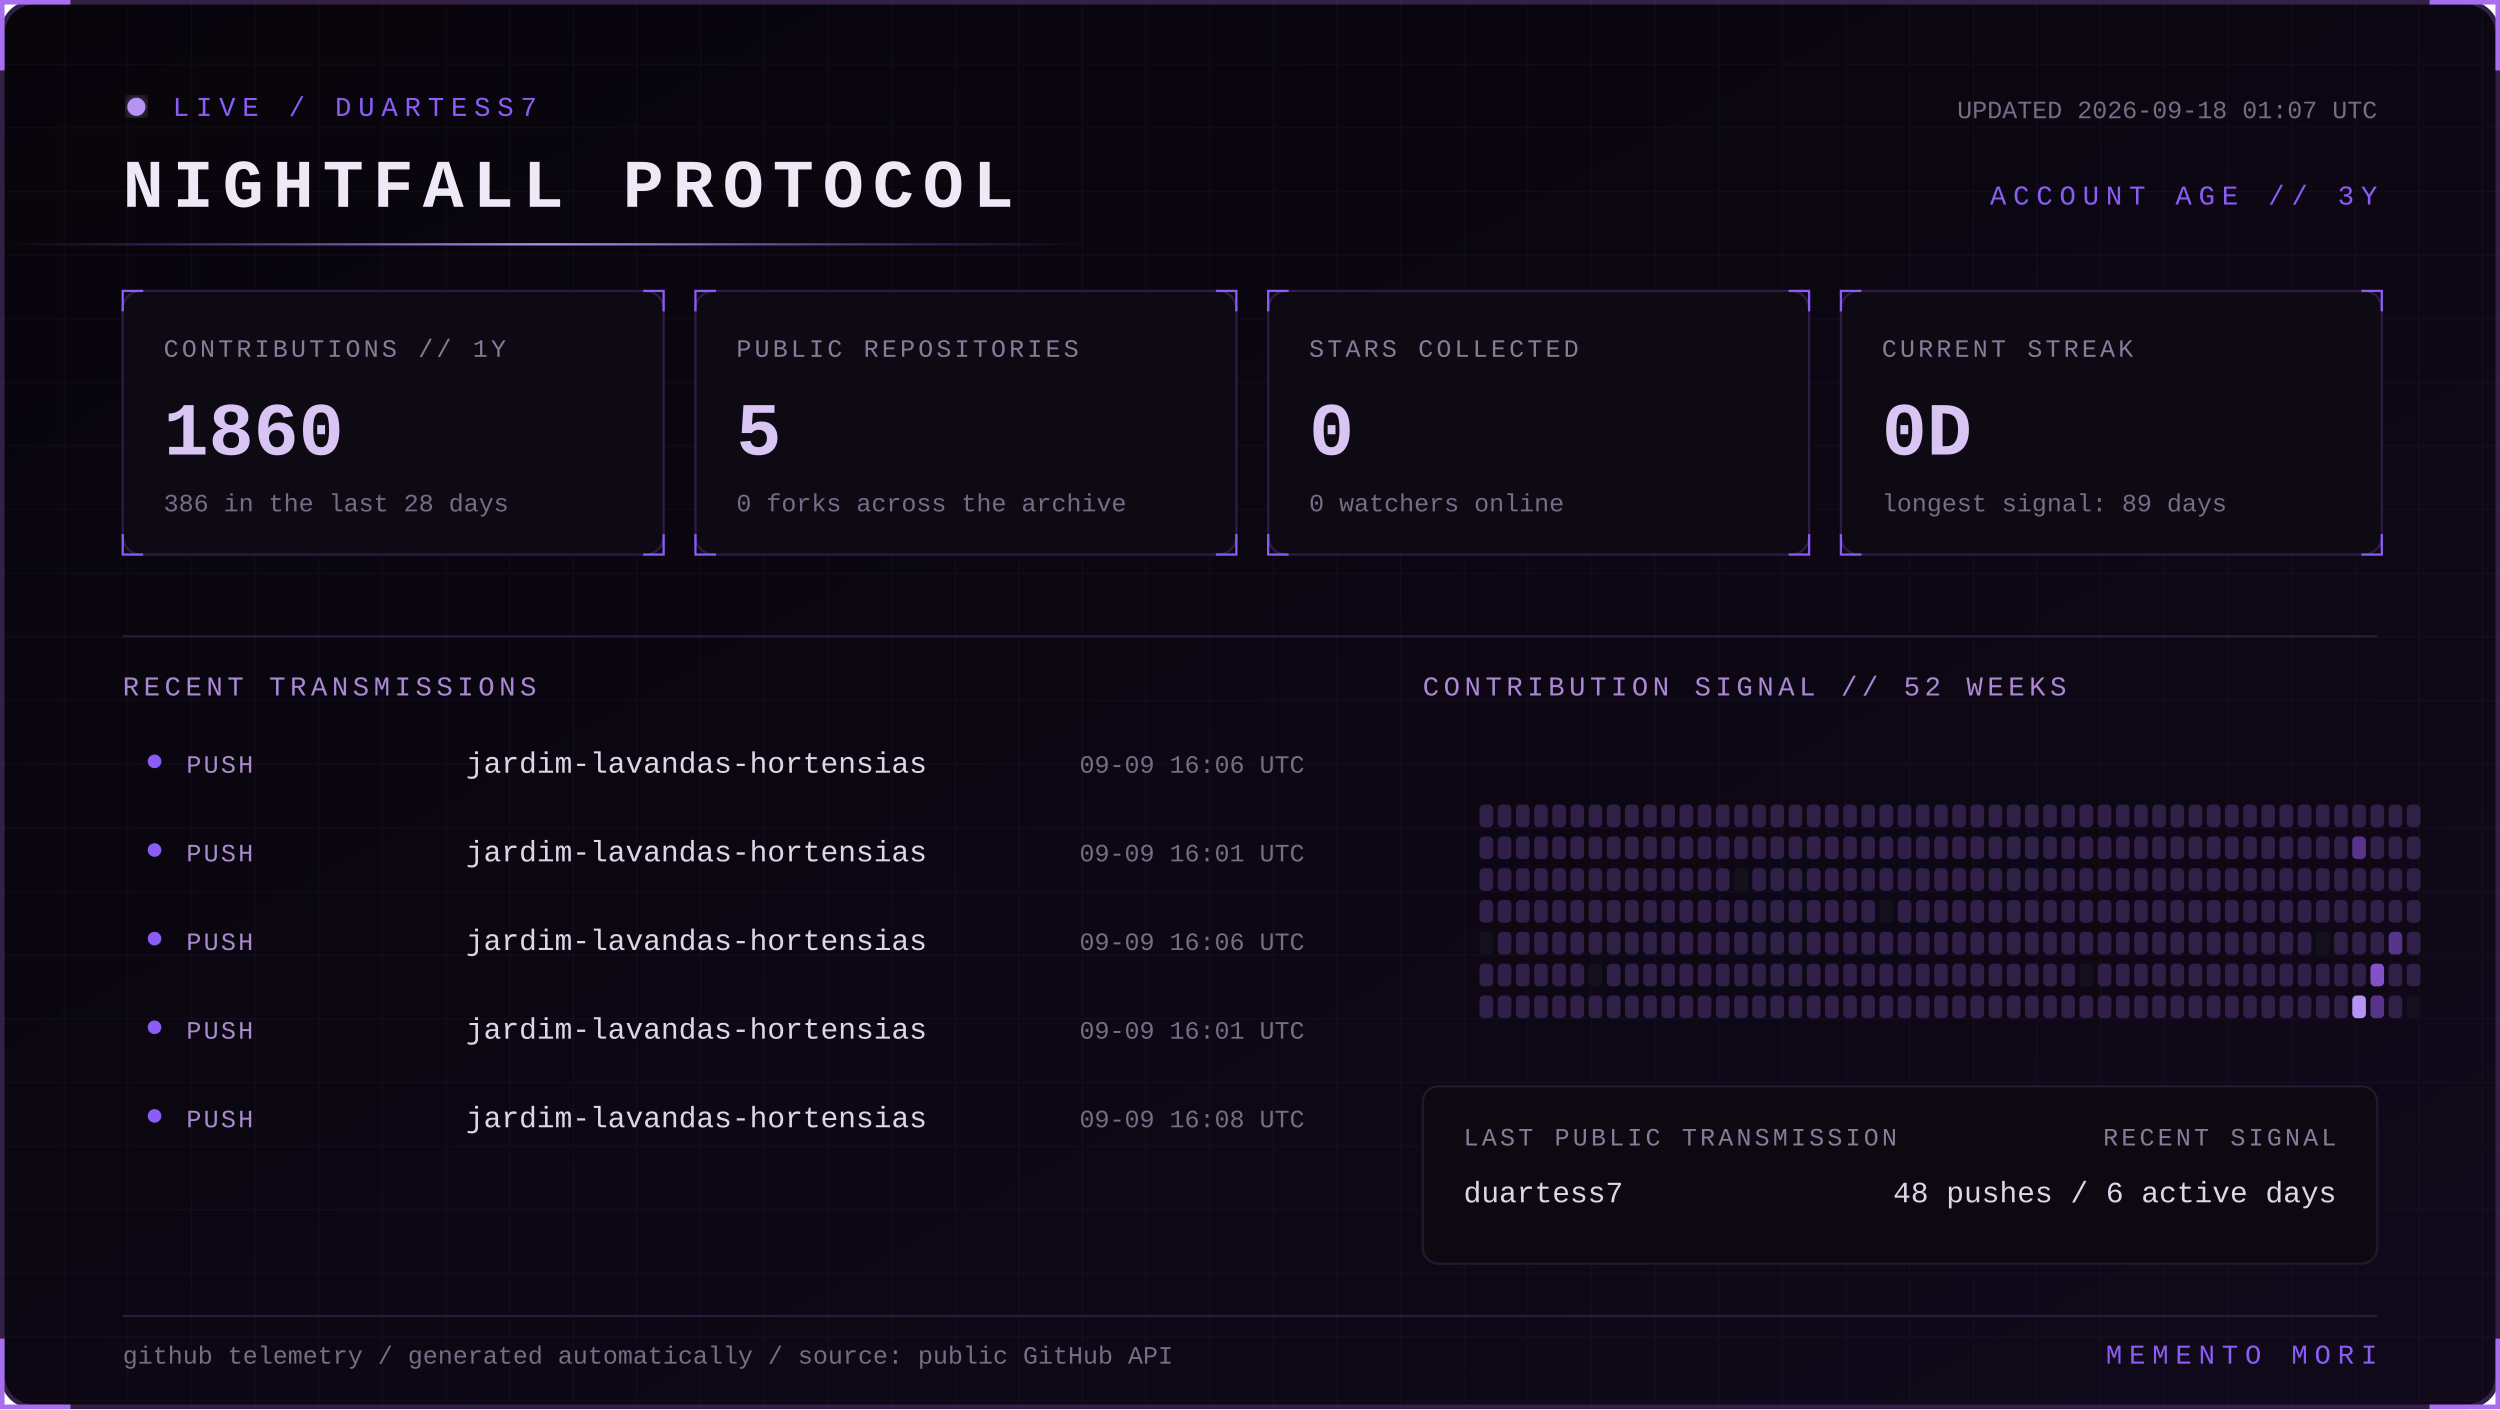
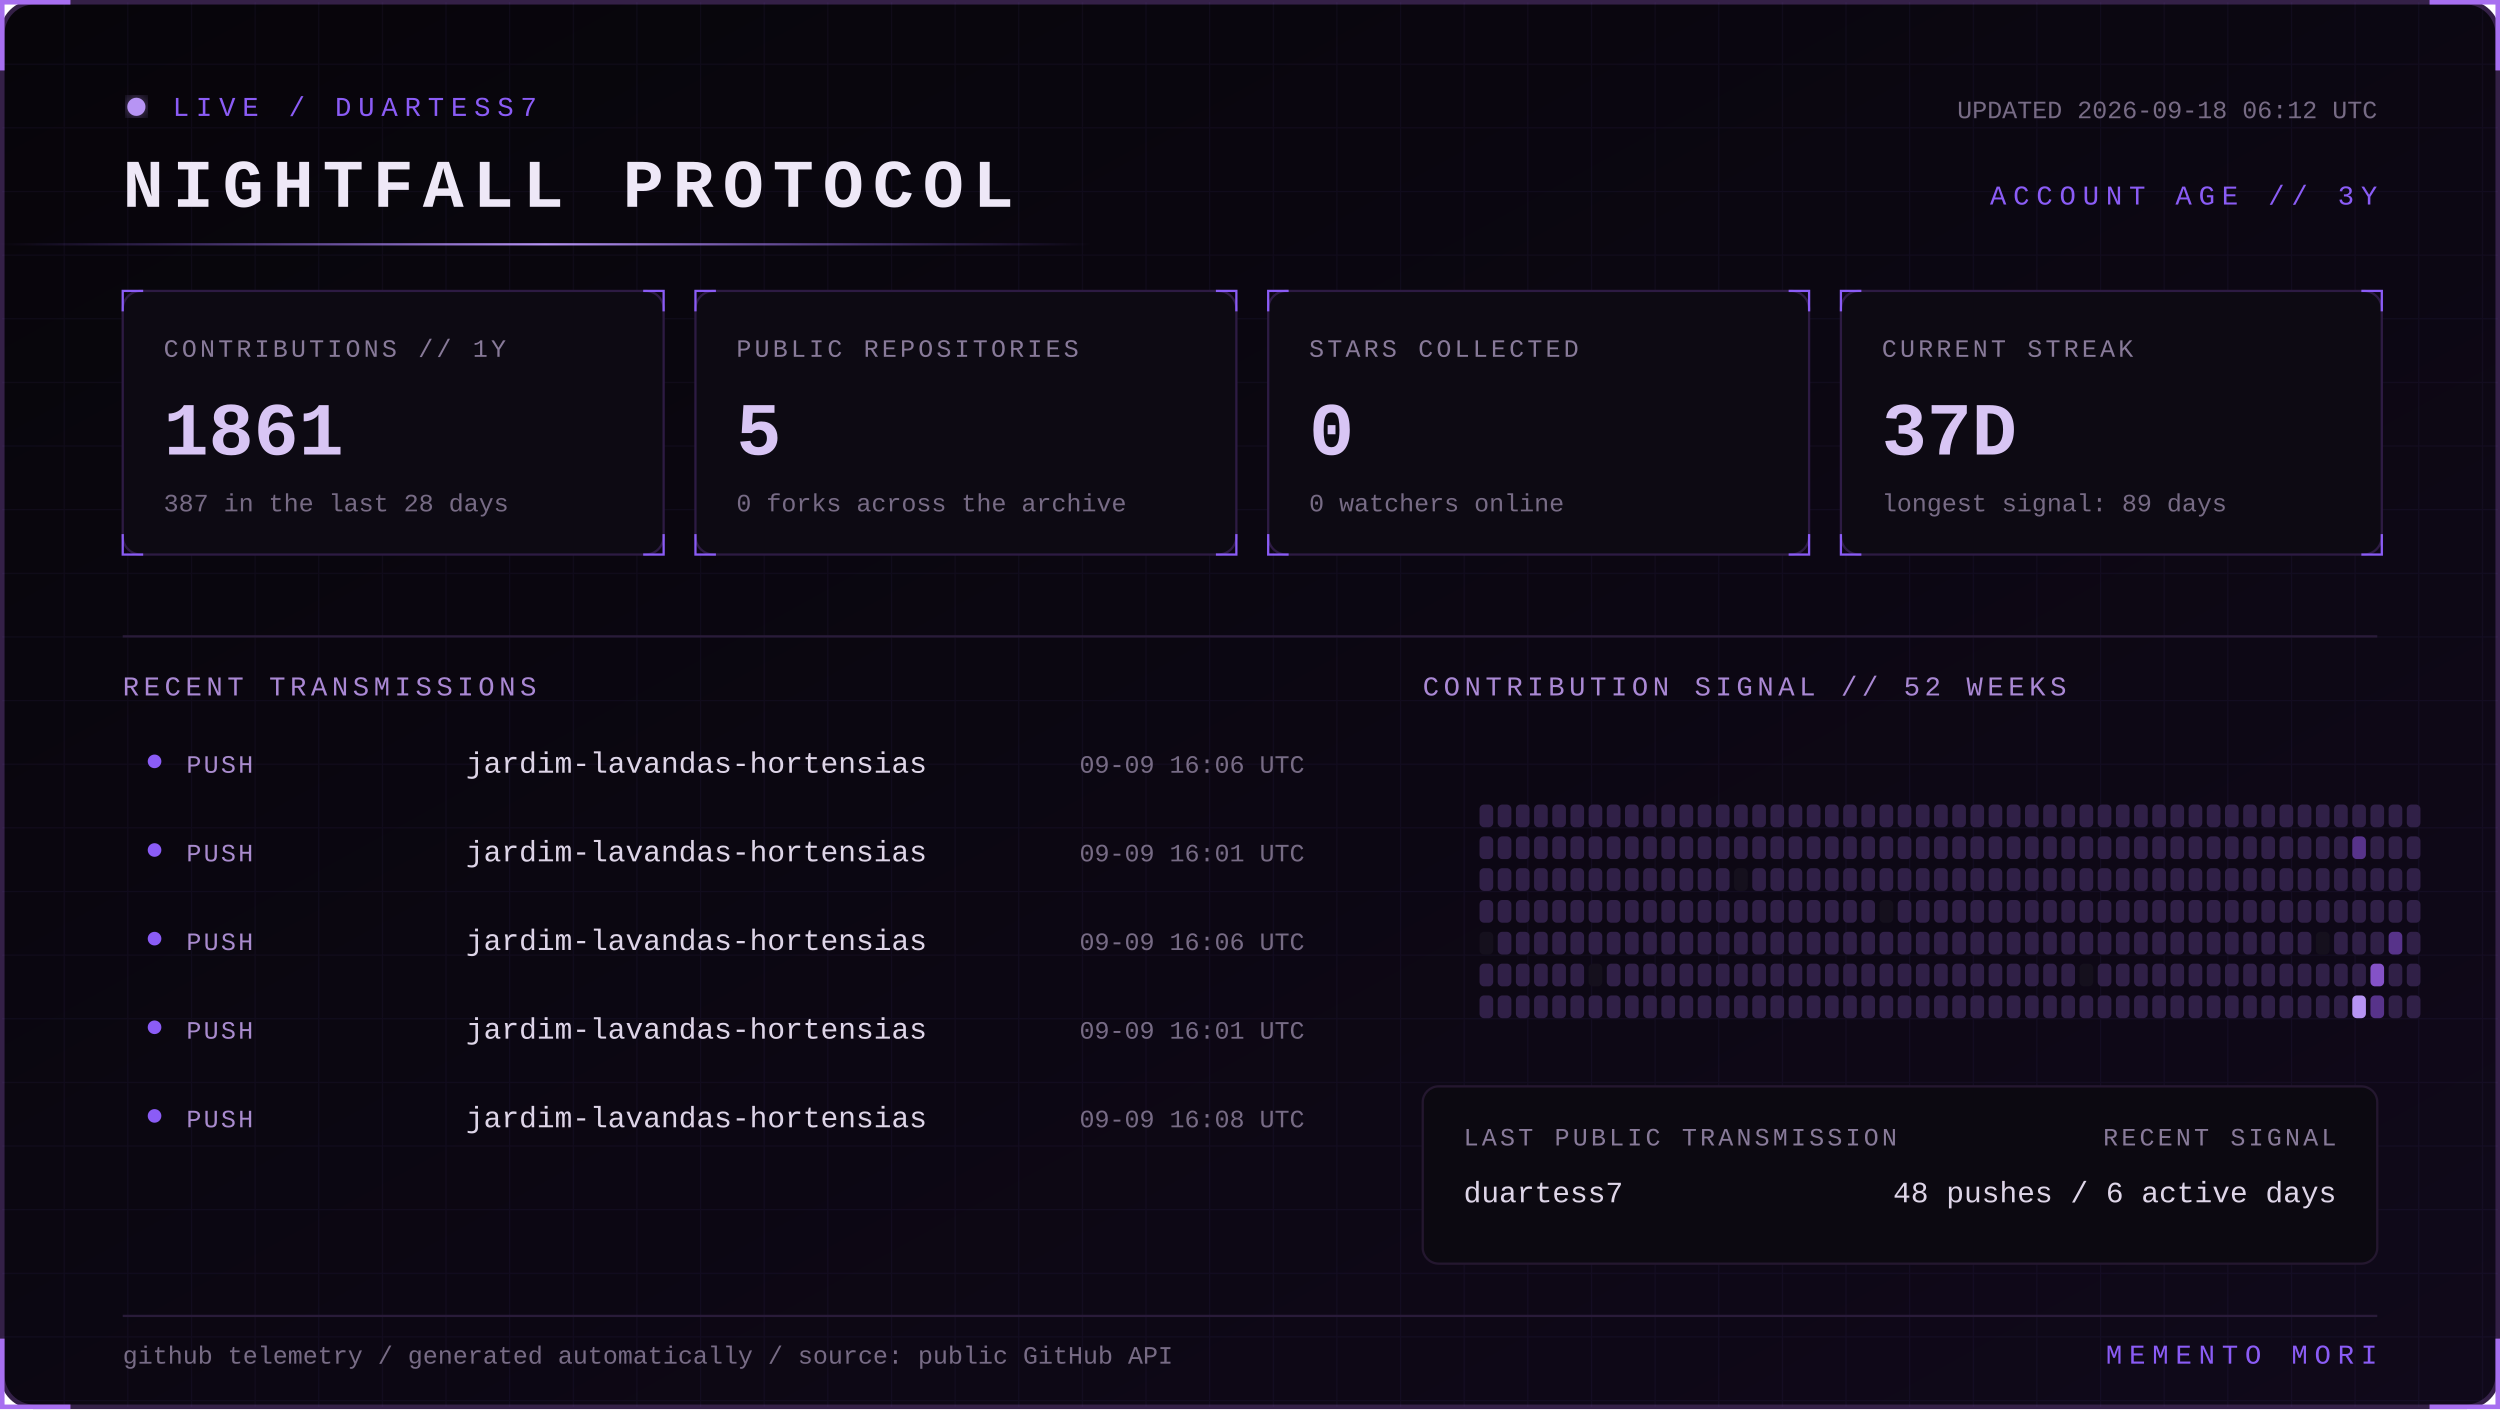
<svg xmlns="http://www.w3.org/2000/svg" width="1100" height="620" viewBox="0 0 1100 620" role="img" aria-labelledby="title desc">
  <defs>
    <linearGradient id="bg" x1="0" y1="0" x2="1" y2="1">
      <stop stop-color="#07050a" />
      <stop offset="1" stop-color="#10091a" />
    </linearGradient>
    <linearGradient id="beam">
      <stop stop-color="#8b5cf6" stop-opacity="0" />
      <stop offset=".5" stop-color="#b794f4" />
      <stop offset="1" stop-color="#8b5cf6" stop-opacity="0" />
    </linearGradient>
    <filter id="glow">
      <feGaussianBlur stdDeviation="4" result="b" />
      <feMerge>
        <feMergeNode in="b" />
        <feMergeNode in="SourceGraphic" />
      </feMerge>
    </filter>
    <pattern id="grid" width="28" height="28" patternUnits="userSpaceOnUse">
      <path d="M28 0H0V28" fill="none" stroke="#8b5cf6" stroke-opacity=".055" />
    </pattern>
    <style>
      text { font-family: Consolas, 'Courier New', monospace; }
      .kicker { fill:#8b5cf6; font-size:12px; letter-spacing:3px; }
      .title { fill:#eee8f7; font-size:30px; font-weight:700; letter-spacing:4px; }
      .label { fill:#887a99; font-size:11px; letter-spacing:1.4px; }
      .value { fill:#d8c5f4; font-size:33px; font-weight:700; }
      .detail,.pct { fill:#776b85; font-size:11px; }
      .section { fill:#aa88d4; font-size:12px; letter-spacing:2px; }
      .lang { fill:#ded5e8; font-size:13px; }
      .event { fill:#a98bce; font-size:11px; letter-spacing:1px; }
      .scan { animation:scan 5s linear infinite; }
      .blink { animation:blink 1.6s step-end infinite; }
      @keyframes scan { from { transform:translateX(-500px) } to { transform:translateX(1100px) } }
      @keyframes blink { 50% { opacity:.25 } }
    </style>
  </defs>
  <rect x="1" y="1" width="1098" height="618" rx="14" fill="url(#bg)" stroke="#342047" stroke-width="2" />
  <rect x="1" y="1" width="1098" height="618" rx="14" fill="url(#grid)" />
  <path d="M31 1H1v30 M1069 1h30v30 M1099 589v30h-30 M31 619H1v-30" stroke="#a76ff0" stroke-width="2" fill="none" />
  <g transform="translate(54 42)">
    <circle cx="6" cy="5" r="4" fill="#b794f4" filter="url(#glow)" class="blink" />
    <text x="22" y="9" class="kicker">LIVE / DUARTESS7</text>
    <text y="49" class="title">NIGHTFALL PROTOCOL</text>
-     <text x="992" y="10" text-anchor="end" class="detail">UPDATED 2026-09-18 01:07 UTC</text>
+     <text x="992" y="10" text-anchor="end" class="detail">UPDATED 2026-09-18 06:12 UTC</text>
    <text x="992" y="48" text-anchor="end" class="kicker">ACCOUNT AGE // 3Y</text>
  </g>
  <rect y="107" width="480" height="1" fill="url(#beam)" class="scan" />
  <g transform="translate(54 128)">
    <rect width="238" height="116" rx="8" fill="#0d0a13" stroke="#2d1b43" />
    <path d="M0 9V0h9 M229 0h9v9 M238 107v9h-9 M9 116H0v-9" stroke="#8b5cf6" fill="none" />
    <text x="18" y="29" class="label">CONTRIBUTIONS // 1Y</text>
-     <text x="18" y="72" class="value">1860</text>
-     <text x="18" y="97" class="detail">386 in the last 28 days</text>
+     <text x="18" y="72" class="value">1861</text>
+     <text x="18" y="97" class="detail">387 in the last 28 days</text>
  </g>
  <g transform="translate(306 128)">
    <rect width="238" height="116" rx="8" fill="#0d0a13" stroke="#2d1b43" />
    <path d="M0 9V0h9 M229 0h9v9 M238 107v9h-9 M9 116H0v-9" stroke="#8b5cf6" fill="none" />
    <text x="18" y="29" class="label">PUBLIC REPOSITORIES</text>
    <text x="18" y="72" class="value">5</text>
    <text x="18" y="97" class="detail">0 forks across the archive</text>
  </g>
  <g transform="translate(558 128)">
    <rect width="238" height="116" rx="8" fill="#0d0a13" stroke="#2d1b43" />
    <path d="M0 9V0h9 M229 0h9v9 M238 107v9h-9 M9 116H0v-9" stroke="#8b5cf6" fill="none" />
    <text x="18" y="29" class="label">STARS COLLECTED</text>
    <text x="18" y="72" class="value">0</text>
    <text x="18" y="97" class="detail">0 watchers online</text>
  </g>
  <g transform="translate(810 128)">
    <rect width="238" height="116" rx="8" fill="#0d0a13" stroke="#2d1b43" />
    <path d="M0 9V0h9 M229 0h9v9 M238 107v9h-9 M9 116H0v-9" stroke="#8b5cf6" fill="none" />
    <text x="18" y="29" class="label">CURRENT STREAK</text>
-     <text x="18" y="72" class="value">0D</text>
+     <text x="18" y="72" class="value">37D</text>
    <text x="18" y="97" class="detail">longest signal: 89 days</text>
  </g>
  <path d="M54 280H1046" stroke="#291b39" />
  <text x="54" y="306" class="section">RECENT TRANSMISSIONS</text>
  <text x="626" y="306" class="section">CONTRIBUTION SIGNAL // 52 WEEKS</text>
  <circle cx="68" cy="335" r="3" fill="#8b5cf6" />
  <text x="82" y="340" class="event">PUSH</text>
  <text x="205" y="340" class="lang">jardim-lavandas-hortensias</text>
  <text x="574" y="340" text-anchor="end" class="pct">09-09 16:06 UTC</text>
  <circle cx="68" cy="374" r="3" fill="#8b5cf6" />
  <text x="82" y="379" class="event">PUSH</text>
  <text x="205" y="379" class="lang">jardim-lavandas-hortensias</text>
  <text x="574" y="379" text-anchor="end" class="pct">09-09 16:01 UTC</text>
  <circle cx="68" cy="413" r="3" fill="#8b5cf6" />
  <text x="82" y="418" class="event">PUSH</text>
  <text x="205" y="418" class="lang">jardim-lavandas-hortensias</text>
  <text x="574" y="418" text-anchor="end" class="pct">09-09 16:06 UTC</text>
  <circle cx="68" cy="452" r="3" fill="#8b5cf6" />
  <text x="82" y="457" class="event">PUSH</text>
  <text x="205" y="457" class="lang">jardim-lavandas-hortensias</text>
  <text x="574" y="457" text-anchor="end" class="pct">09-09 16:01 UTC</text>
  <circle cx="68" cy="491" r="3" fill="#8b5cf6" />
  <text x="82" y="496" class="event">PUSH</text>
  <text x="205" y="496" class="lang">jardim-lavandas-hortensias</text>
  <text x="574" y="496" text-anchor="end" class="pct">09-09 16:08 UTC</text>
  <g>
    <rect x="651" y="354" width="6" height="10" rx="2" fill="#302047" />
    <rect x="651" y="368" width="6" height="10" rx="2" fill="#302047" />
    <rect x="651" y="382" width="6" height="10" rx="2" fill="#302047" />
    <rect x="651" y="396" width="6" height="10" rx="2" fill="#302047" />
    <rect x="651" y="410" width="6" height="10" rx="2" fill="#15101d" />
    <rect x="651" y="424" width="6" height="10" rx="2" fill="#302047" />
    <rect x="651" y="438" width="6" height="10" rx="2" fill="#302047" />
    <rect x="659" y="354" width="6" height="10" rx="2" fill="#302047" />
    <rect x="659" y="368" width="6" height="10" rx="2" fill="#302047" />
    <rect x="659" y="382" width="6" height="10" rx="2" fill="#302047" />
    <rect x="659" y="396" width="6" height="10" rx="2" fill="#302047" />
    <rect x="659" y="410" width="6" height="10" rx="2" fill="#302047" />
    <rect x="659" y="424" width="6" height="10" rx="2" fill="#302047" />
    <rect x="659" y="438" width="6" height="10" rx="2" fill="#302047" />
    <rect x="667" y="354" width="6" height="10" rx="2" fill="#302047" />
    <rect x="667" y="368" width="6" height="10" rx="2" fill="#302047" />
    <rect x="667" y="382" width="6" height="10" rx="2" fill="#302047" />
    <rect x="667" y="396" width="6" height="10" rx="2" fill="#302047" />
    <rect x="667" y="410" width="6" height="10" rx="2" fill="#302047" />
    <rect x="667" y="424" width="6" height="10" rx="2" fill="#302047" />
    <rect x="667" y="438" width="6" height="10" rx="2" fill="#302047" />
    <rect x="675" y="354" width="6" height="10" rx="2" fill="#302047" />
    <rect x="675" y="368" width="6" height="10" rx="2" fill="#302047" />
    <rect x="675" y="382" width="6" height="10" rx="2" fill="#302047" />
    <rect x="675" y="396" width="6" height="10" rx="2" fill="#302047" />
    <rect x="675" y="410" width="6" height="10" rx="2" fill="#302047" />
    <rect x="675" y="424" width="6" height="10" rx="2" fill="#302047" />
    <rect x="675" y="438" width="6" height="10" rx="2" fill="#302047" />
    <rect x="683" y="354" width="6" height="10" rx="2" fill="#302047" />
    <rect x="683" y="368" width="6" height="10" rx="2" fill="#302047" />
    <rect x="683" y="382" width="6" height="10" rx="2" fill="#302047" />
    <rect x="683" y="396" width="6" height="10" rx="2" fill="#302047" />
    <rect x="683" y="410" width="6" height="10" rx="2" fill="#302047" />
    <rect x="683" y="424" width="6" height="10" rx="2" fill="#302047" />
    <rect x="683" y="438" width="6" height="10" rx="2" fill="#302047" />
    <rect x="691" y="354" width="6" height="10" rx="2" fill="#302047" />
    <rect x="691" y="368" width="6" height="10" rx="2" fill="#302047" />
    <rect x="691" y="382" width="6" height="10" rx="2" fill="#302047" />
    <rect x="691" y="396" width="6" height="10" rx="2" fill="#302047" />
    <rect x="691" y="410" width="6" height="10" rx="2" fill="#302047" />
    <rect x="691" y="424" width="6" height="10" rx="2" fill="#302047" />
    <rect x="691" y="438" width="6" height="10" rx="2" fill="#302047" />
    <rect x="699" y="354" width="6" height="10" rx="2" fill="#302047" />
    <rect x="699" y="368" width="6" height="10" rx="2" fill="#302047" />
    <rect x="699" y="382" width="6" height="10" rx="2" fill="#302047" />
    <rect x="699" y="396" width="6" height="10" rx="2" fill="#302047" />
    <rect x="699" y="410" width="6" height="10" rx="2" fill="#302047" />
    <rect x="699" y="424" width="6" height="10" rx="2" fill="#15101d" />
    <rect x="699" y="438" width="6" height="10" rx="2" fill="#302047" />
    <rect x="707" y="354" width="6" height="10" rx="2" fill="#302047" />
    <rect x="707" y="368" width="6" height="10" rx="2" fill="#302047" />
    <rect x="707" y="382" width="6" height="10" rx="2" fill="#302047" />
    <rect x="707" y="396" width="6" height="10" rx="2" fill="#302047" />
    <rect x="707" y="410" width="6" height="10" rx="2" fill="#302047" />
    <rect x="707" y="424" width="6" height="10" rx="2" fill="#302047" />
    <rect x="707" y="438" width="6" height="10" rx="2" fill="#302047" />
    <rect x="715" y="354" width="6" height="10" rx="2" fill="#302047" />
    <rect x="715" y="368" width="6" height="10" rx="2" fill="#302047" />
    <rect x="715" y="382" width="6" height="10" rx="2" fill="#302047" />
    <rect x="715" y="396" width="6" height="10" rx="2" fill="#302047" />
    <rect x="715" y="410" width="6" height="10" rx="2" fill="#302047" />
    <rect x="715" y="424" width="6" height="10" rx="2" fill="#302047" />
    <rect x="715" y="438" width="6" height="10" rx="2" fill="#302047" />
    <rect x="723" y="354" width="6" height="10" rx="2" fill="#302047" />
    <rect x="723" y="368" width="6" height="10" rx="2" fill="#302047" />
    <rect x="723" y="382" width="6" height="10" rx="2" fill="#302047" />
    <rect x="723" y="396" width="6" height="10" rx="2" fill="#302047" />
    <rect x="723" y="410" width="6" height="10" rx="2" fill="#302047" />
    <rect x="723" y="424" width="6" height="10" rx="2" fill="#302047" />
    <rect x="723" y="438" width="6" height="10" rx="2" fill="#302047" />
    <rect x="731" y="354" width="6" height="10" rx="2" fill="#302047" />
    <rect x="731" y="368" width="6" height="10" rx="2" fill="#302047" />
    <rect x="731" y="382" width="6" height="10" rx="2" fill="#302047" />
    <rect x="731" y="396" width="6" height="10" rx="2" fill="#302047" />
    <rect x="731" y="410" width="6" height="10" rx="2" fill="#302047" />
    <rect x="731" y="424" width="6" height="10" rx="2" fill="#302047" />
    <rect x="731" y="438" width="6" height="10" rx="2" fill="#302047" />
    <rect x="739" y="354" width="6" height="10" rx="2" fill="#302047" />
    <rect x="739" y="368" width="6" height="10" rx="2" fill="#302047" />
    <rect x="739" y="382" width="6" height="10" rx="2" fill="#302047" />
    <rect x="739" y="396" width="6" height="10" rx="2" fill="#302047" />
    <rect x="739" y="410" width="6" height="10" rx="2" fill="#302047" />
    <rect x="739" y="424" width="6" height="10" rx="2" fill="#302047" />
    <rect x="739" y="438" width="6" height="10" rx="2" fill="#302047" />
    <rect x="747" y="354" width="6" height="10" rx="2" fill="#302047" />
    <rect x="747" y="368" width="6" height="10" rx="2" fill="#302047" />
    <rect x="747" y="382" width="6" height="10" rx="2" fill="#302047" />
    <rect x="747" y="396" width="6" height="10" rx="2" fill="#302047" />
    <rect x="747" y="410" width="6" height="10" rx="2" fill="#302047" />
    <rect x="747" y="424" width="6" height="10" rx="2" fill="#302047" />
    <rect x="747" y="438" width="6" height="10" rx="2" fill="#302047" />
    <rect x="755" y="354" width="6" height="10" rx="2" fill="#302047" />
    <rect x="755" y="368" width="6" height="10" rx="2" fill="#302047" />
    <rect x="755" y="382" width="6" height="10" rx="2" fill="#302047" />
    <rect x="755" y="396" width="6" height="10" rx="2" fill="#302047" />
    <rect x="755" y="410" width="6" height="10" rx="2" fill="#302047" />
    <rect x="755" y="424" width="6" height="10" rx="2" fill="#302047" />
    <rect x="755" y="438" width="6" height="10" rx="2" fill="#302047" />
    <rect x="763" y="354" width="6" height="10" rx="2" fill="#302047" />
    <rect x="763" y="368" width="6" height="10" rx="2" fill="#302047" />
    <rect x="763" y="382" width="6" height="10" rx="2" fill="#15101d" />
    <rect x="763" y="396" width="6" height="10" rx="2" fill="#302047" />
    <rect x="763" y="410" width="6" height="10" rx="2" fill="#302047" />
    <rect x="763" y="424" width="6" height="10" rx="2" fill="#302047" />
    <rect x="763" y="438" width="6" height="10" rx="2" fill="#302047" />
    <rect x="771" y="354" width="6" height="10" rx="2" fill="#302047" />
    <rect x="771" y="368" width="6" height="10" rx="2" fill="#302047" />
    <rect x="771" y="382" width="6" height="10" rx="2" fill="#302047" />
    <rect x="771" y="396" width="6" height="10" rx="2" fill="#302047" />
    <rect x="771" y="410" width="6" height="10" rx="2" fill="#302047" />
    <rect x="771" y="424" width="6" height="10" rx="2" fill="#302047" />
    <rect x="771" y="438" width="6" height="10" rx="2" fill="#302047" />
    <rect x="779" y="354" width="6" height="10" rx="2" fill="#302047" />
    <rect x="779" y="368" width="6" height="10" rx="2" fill="#302047" />
    <rect x="779" y="382" width="6" height="10" rx="2" fill="#302047" />
    <rect x="779" y="396" width="6" height="10" rx="2" fill="#302047" />
    <rect x="779" y="410" width="6" height="10" rx="2" fill="#302047" />
    <rect x="779" y="424" width="6" height="10" rx="2" fill="#302047" />
    <rect x="779" y="438" width="6" height="10" rx="2" fill="#302047" />
    <rect x="787" y="354" width="6" height="10" rx="2" fill="#302047" />
    <rect x="787" y="368" width="6" height="10" rx="2" fill="#302047" />
    <rect x="787" y="382" width="6" height="10" rx="2" fill="#302047" />
    <rect x="787" y="396" width="6" height="10" rx="2" fill="#302047" />
    <rect x="787" y="410" width="6" height="10" rx="2" fill="#302047" />
    <rect x="787" y="424" width="6" height="10" rx="2" fill="#302047" />
    <rect x="787" y="438" width="6" height="10" rx="2" fill="#302047" />
    <rect x="795" y="354" width="6" height="10" rx="2" fill="#302047" />
    <rect x="795" y="368" width="6" height="10" rx="2" fill="#302047" />
    <rect x="795" y="382" width="6" height="10" rx="2" fill="#302047" />
    <rect x="795" y="396" width="6" height="10" rx="2" fill="#302047" />
    <rect x="795" y="410" width="6" height="10" rx="2" fill="#302047" />
    <rect x="795" y="424" width="6" height="10" rx="2" fill="#302047" />
    <rect x="795" y="438" width="6" height="10" rx="2" fill="#302047" />
    <rect x="803" y="354" width="6" height="10" rx="2" fill="#302047" />
    <rect x="803" y="368" width="6" height="10" rx="2" fill="#302047" />
    <rect x="803" y="382" width="6" height="10" rx="2" fill="#302047" />
    <rect x="803" y="396" width="6" height="10" rx="2" fill="#302047" />
    <rect x="803" y="410" width="6" height="10" rx="2" fill="#302047" />
    <rect x="803" y="424" width="6" height="10" rx="2" fill="#302047" />
    <rect x="803" y="438" width="6" height="10" rx="2" fill="#302047" />
    <rect x="811" y="354" width="6" height="10" rx="2" fill="#302047" />
    <rect x="811" y="368" width="6" height="10" rx="2" fill="#302047" />
    <rect x="811" y="382" width="6" height="10" rx="2" fill="#302047" />
    <rect x="811" y="396" width="6" height="10" rx="2" fill="#302047" />
    <rect x="811" y="410" width="6" height="10" rx="2" fill="#302047" />
    <rect x="811" y="424" width="6" height="10" rx="2" fill="#302047" />
    <rect x="811" y="438" width="6" height="10" rx="2" fill="#302047" />
    <rect x="819" y="354" width="6" height="10" rx="2" fill="#302047" />
    <rect x="819" y="368" width="6" height="10" rx="2" fill="#302047" />
    <rect x="819" y="382" width="6" height="10" rx="2" fill="#302047" />
    <rect x="819" y="396" width="6" height="10" rx="2" fill="#302047" />
    <rect x="819" y="410" width="6" height="10" rx="2" fill="#302047" />
    <rect x="819" y="424" width="6" height="10" rx="2" fill="#302047" />
    <rect x="819" y="438" width="6" height="10" rx="2" fill="#302047" />
    <rect x="827" y="354" width="6" height="10" rx="2" fill="#302047" />
    <rect x="827" y="368" width="6" height="10" rx="2" fill="#302047" />
    <rect x="827" y="382" width="6" height="10" rx="2" fill="#302047" />
    <rect x="827" y="396" width="6" height="10" rx="2" fill="#15101d" />
    <rect x="827" y="410" width="6" height="10" rx="2" fill="#302047" />
    <rect x="827" y="424" width="6" height="10" rx="2" fill="#302047" />
    <rect x="827" y="438" width="6" height="10" rx="2" fill="#302047" />
    <rect x="835" y="354" width="6" height="10" rx="2" fill="#302047" />
    <rect x="835" y="368" width="6" height="10" rx="2" fill="#302047" />
    <rect x="835" y="382" width="6" height="10" rx="2" fill="#302047" />
    <rect x="835" y="396" width="6" height="10" rx="2" fill="#302047" />
    <rect x="835" y="410" width="6" height="10" rx="2" fill="#302047" />
    <rect x="835" y="424" width="6" height="10" rx="2" fill="#302047" />
    <rect x="835" y="438" width="6" height="10" rx="2" fill="#302047" />
    <rect x="843" y="354" width="6" height="10" rx="2" fill="#302047" />
    <rect x="843" y="368" width="6" height="10" rx="2" fill="#302047" />
    <rect x="843" y="382" width="6" height="10" rx="2" fill="#302047" />
    <rect x="843" y="396" width="6" height="10" rx="2" fill="#302047" />
    <rect x="843" y="410" width="6" height="10" rx="2" fill="#302047" />
    <rect x="843" y="424" width="6" height="10" rx="2" fill="#302047" />
    <rect x="843" y="438" width="6" height="10" rx="2" fill="#302047" />
    <rect x="851" y="354" width="6" height="10" rx="2" fill="#302047" />
    <rect x="851" y="368" width="6" height="10" rx="2" fill="#302047" />
    <rect x="851" y="382" width="6" height="10" rx="2" fill="#302047" />
    <rect x="851" y="396" width="6" height="10" rx="2" fill="#302047" />
    <rect x="851" y="410" width="6" height="10" rx="2" fill="#302047" />
    <rect x="851" y="424" width="6" height="10" rx="2" fill="#302047" />
    <rect x="851" y="438" width="6" height="10" rx="2" fill="#302047" />
    <rect x="859" y="354" width="6" height="10" rx="2" fill="#302047" />
    <rect x="859" y="368" width="6" height="10" rx="2" fill="#302047" />
    <rect x="859" y="382" width="6" height="10" rx="2" fill="#302047" />
    <rect x="859" y="396" width="6" height="10" rx="2" fill="#302047" />
    <rect x="859" y="410" width="6" height="10" rx="2" fill="#302047" />
    <rect x="859" y="424" width="6" height="10" rx="2" fill="#302047" />
    <rect x="859" y="438" width="6" height="10" rx="2" fill="#302047" />
    <rect x="867" y="354" width="6" height="10" rx="2" fill="#302047" />
    <rect x="867" y="368" width="6" height="10" rx="2" fill="#302047" />
    <rect x="867" y="382" width="6" height="10" rx="2" fill="#302047" />
    <rect x="867" y="396" width="6" height="10" rx="2" fill="#302047" />
    <rect x="867" y="410" width="6" height="10" rx="2" fill="#302047" />
    <rect x="867" y="424" width="6" height="10" rx="2" fill="#302047" />
    <rect x="867" y="438" width="6" height="10" rx="2" fill="#302047" />
    <rect x="875" y="354" width="6" height="10" rx="2" fill="#302047" />
    <rect x="875" y="368" width="6" height="10" rx="2" fill="#302047" />
    <rect x="875" y="382" width="6" height="10" rx="2" fill="#302047" />
    <rect x="875" y="396" width="6" height="10" rx="2" fill="#302047" />
    <rect x="875" y="410" width="6" height="10" rx="2" fill="#302047" />
    <rect x="875" y="424" width="6" height="10" rx="2" fill="#302047" />
    <rect x="875" y="438" width="6" height="10" rx="2" fill="#302047" />
    <rect x="883" y="354" width="6" height="10" rx="2" fill="#302047" />
    <rect x="883" y="368" width="6" height="10" rx="2" fill="#302047" />
    <rect x="883" y="382" width="6" height="10" rx="2" fill="#302047" />
    <rect x="883" y="396" width="6" height="10" rx="2" fill="#302047" />
    <rect x="883" y="410" width="6" height="10" rx="2" fill="#302047" />
    <rect x="883" y="424" width="6" height="10" rx="2" fill="#302047" />
    <rect x="883" y="438" width="6" height="10" rx="2" fill="#302047" />
    <rect x="891" y="354" width="6" height="10" rx="2" fill="#302047" />
    <rect x="891" y="368" width="6" height="10" rx="2" fill="#302047" />
    <rect x="891" y="382" width="6" height="10" rx="2" fill="#302047" />
    <rect x="891" y="396" width="6" height="10" rx="2" fill="#302047" />
    <rect x="891" y="410" width="6" height="10" rx="2" fill="#302047" />
    <rect x="891" y="424" width="6" height="10" rx="2" fill="#302047" />
    <rect x="891" y="438" width="6" height="10" rx="2" fill="#302047" />
    <rect x="899" y="354" width="6" height="10" rx="2" fill="#302047" />
    <rect x="899" y="368" width="6" height="10" rx="2" fill="#302047" />
    <rect x="899" y="382" width="6" height="10" rx="2" fill="#302047" />
    <rect x="899" y="396" width="6" height="10" rx="2" fill="#302047" />
    <rect x="899" y="410" width="6" height="10" rx="2" fill="#302047" />
    <rect x="899" y="424" width="6" height="10" rx="2" fill="#302047" />
    <rect x="899" y="438" width="6" height="10" rx="2" fill="#302047" />
    <rect x="907" y="354" width="6" height="10" rx="2" fill="#302047" />
    <rect x="907" y="368" width="6" height="10" rx="2" fill="#302047" />
    <rect x="907" y="382" width="6" height="10" rx="2" fill="#302047" />
    <rect x="907" y="396" width="6" height="10" rx="2" fill="#302047" />
    <rect x="907" y="410" width="6" height="10" rx="2" fill="#302047" />
    <rect x="907" y="424" width="6" height="10" rx="2" fill="#302047" />
    <rect x="907" y="438" width="6" height="10" rx="2" fill="#302047" />
    <rect x="915" y="354" width="6" height="10" rx="2" fill="#302047" />
    <rect x="915" y="368" width="6" height="10" rx="2" fill="#302047" />
    <rect x="915" y="382" width="6" height="10" rx="2" fill="#302047" />
    <rect x="915" y="396" width="6" height="10" rx="2" fill="#302047" />
    <rect x="915" y="410" width="6" height="10" rx="2" fill="#302047" />
    <rect x="915" y="424" width="6" height="10" rx="2" fill="#15101d" />
    <rect x="915" y="438" width="6" height="10" rx="2" fill="#302047" />
    <rect x="923" y="354" width="6" height="10" rx="2" fill="#302047" />
    <rect x="923" y="368" width="6" height="10" rx="2" fill="#302047" />
    <rect x="923" y="382" width="6" height="10" rx="2" fill="#302047" />
    <rect x="923" y="396" width="6" height="10" rx="2" fill="#302047" />
    <rect x="923" y="410" width="6" height="10" rx="2" fill="#302047" />
    <rect x="923" y="424" width="6" height="10" rx="2" fill="#302047" />
    <rect x="923" y="438" width="6" height="10" rx="2" fill="#302047" />
    <rect x="931" y="354" width="6" height="10" rx="2" fill="#302047" />
    <rect x="931" y="368" width="6" height="10" rx="2" fill="#302047" />
    <rect x="931" y="382" width="6" height="10" rx="2" fill="#302047" />
    <rect x="931" y="396" width="6" height="10" rx="2" fill="#302047" />
    <rect x="931" y="410" width="6" height="10" rx="2" fill="#302047" />
    <rect x="931" y="424" width="6" height="10" rx="2" fill="#302047" />
    <rect x="931" y="438" width="6" height="10" rx="2" fill="#302047" />
    <rect x="939" y="354" width="6" height="10" rx="2" fill="#302047" />
    <rect x="939" y="368" width="6" height="10" rx="2" fill="#302047" />
    <rect x="939" y="382" width="6" height="10" rx="2" fill="#302047" />
    <rect x="939" y="396" width="6" height="10" rx="2" fill="#302047" />
    <rect x="939" y="410" width="6" height="10" rx="2" fill="#302047" />
    <rect x="939" y="424" width="6" height="10" rx="2" fill="#302047" />
    <rect x="939" y="438" width="6" height="10" rx="2" fill="#302047" />
    <rect x="947" y="354" width="6" height="10" rx="2" fill="#302047" />
    <rect x="947" y="368" width="6" height="10" rx="2" fill="#302047" />
    <rect x="947" y="382" width="6" height="10" rx="2" fill="#302047" />
    <rect x="947" y="396" width="6" height="10" rx="2" fill="#302047" />
    <rect x="947" y="410" width="6" height="10" rx="2" fill="#302047" />
    <rect x="947" y="424" width="6" height="10" rx="2" fill="#302047" />
    <rect x="947" y="438" width="6" height="10" rx="2" fill="#302047" />
    <rect x="955" y="354" width="6" height="10" rx="2" fill="#302047" />
    <rect x="955" y="368" width="6" height="10" rx="2" fill="#302047" />
    <rect x="955" y="382" width="6" height="10" rx="2" fill="#302047" />
    <rect x="955" y="396" width="6" height="10" rx="2" fill="#302047" />
    <rect x="955" y="410" width="6" height="10" rx="2" fill="#302047" />
    <rect x="955" y="424" width="6" height="10" rx="2" fill="#302047" />
    <rect x="955" y="438" width="6" height="10" rx="2" fill="#302047" />
    <rect x="963" y="354" width="6" height="10" rx="2" fill="#302047" />
    <rect x="963" y="368" width="6" height="10" rx="2" fill="#302047" />
    <rect x="963" y="382" width="6" height="10" rx="2" fill="#302047" />
    <rect x="963" y="396" width="6" height="10" rx="2" fill="#302047" />
    <rect x="963" y="410" width="6" height="10" rx="2" fill="#302047" />
    <rect x="963" y="424" width="6" height="10" rx="2" fill="#302047" />
    <rect x="963" y="438" width="6" height="10" rx="2" fill="#302047" />
    <rect x="971" y="354" width="6" height="10" rx="2" fill="#302047" />
    <rect x="971" y="368" width="6" height="10" rx="2" fill="#302047" />
    <rect x="971" y="382" width="6" height="10" rx="2" fill="#302047" />
    <rect x="971" y="396" width="6" height="10" rx="2" fill="#302047" />
    <rect x="971" y="410" width="6" height="10" rx="2" fill="#302047" />
    <rect x="971" y="424" width="6" height="10" rx="2" fill="#302047" />
    <rect x="971" y="438" width="6" height="10" rx="2" fill="#302047" />
    <rect x="979" y="354" width="6" height="10" rx="2" fill="#302047" />
    <rect x="979" y="368" width="6" height="10" rx="2" fill="#302047" />
    <rect x="979" y="382" width="6" height="10" rx="2" fill="#302047" />
    <rect x="979" y="396" width="6" height="10" rx="2" fill="#302047" />
    <rect x="979" y="410" width="6" height="10" rx="2" fill="#302047" />
    <rect x="979" y="424" width="6" height="10" rx="2" fill="#302047" />
    <rect x="979" y="438" width="6" height="10" rx="2" fill="#302047" />
    <rect x="987" y="354" width="6" height="10" rx="2" fill="#302047" />
    <rect x="987" y="368" width="6" height="10" rx="2" fill="#302047" />
    <rect x="987" y="382" width="6" height="10" rx="2" fill="#302047" />
    <rect x="987" y="396" width="6" height="10" rx="2" fill="#302047" />
    <rect x="987" y="410" width="6" height="10" rx="2" fill="#302047" />
    <rect x="987" y="424" width="6" height="10" rx="2" fill="#302047" />
    <rect x="987" y="438" width="6" height="10" rx="2" fill="#302047" />
    <rect x="995" y="354" width="6" height="10" rx="2" fill="#302047" />
    <rect x="995" y="368" width="6" height="10" rx="2" fill="#302047" />
    <rect x="995" y="382" width="6" height="10" rx="2" fill="#302047" />
    <rect x="995" y="396" width="6" height="10" rx="2" fill="#302047" />
    <rect x="995" y="410" width="6" height="10" rx="2" fill="#302047" />
    <rect x="995" y="424" width="6" height="10" rx="2" fill="#302047" />
    <rect x="995" y="438" width="6" height="10" rx="2" fill="#302047" />
    <rect x="1003" y="354" width="6" height="10" rx="2" fill="#302047" />
    <rect x="1003" y="368" width="6" height="10" rx="2" fill="#302047" />
    <rect x="1003" y="382" width="6" height="10" rx="2" fill="#302047" />
    <rect x="1003" y="396" width="6" height="10" rx="2" fill="#302047" />
    <rect x="1003" y="410" width="6" height="10" rx="2" fill="#302047" />
    <rect x="1003" y="424" width="6" height="10" rx="2" fill="#302047" />
    <rect x="1003" y="438" width="6" height="10" rx="2" fill="#302047" />
    <rect x="1011" y="354" width="6" height="10" rx="2" fill="#302047" />
    <rect x="1011" y="368" width="6" height="10" rx="2" fill="#302047" />
    <rect x="1011" y="382" width="6" height="10" rx="2" fill="#302047" />
    <rect x="1011" y="396" width="6" height="10" rx="2" fill="#302047" />
    <rect x="1011" y="410" width="6" height="10" rx="2" fill="#302047" />
    <rect x="1011" y="424" width="6" height="10" rx="2" fill="#302047" />
    <rect x="1011" y="438" width="6" height="10" rx="2" fill="#302047" />
    <rect x="1019" y="354" width="6" height="10" rx="2" fill="#302047" />
    <rect x="1019" y="368" width="6" height="10" rx="2" fill="#302047" />
    <rect x="1019" y="382" width="6" height="10" rx="2" fill="#302047" />
    <rect x="1019" y="396" width="6" height="10" rx="2" fill="#302047" />
    <rect x="1019" y="410" width="6" height="10" rx="2" fill="#15101d" />
    <rect x="1019" y="424" width="6" height="10" rx="2" fill="#302047" />
    <rect x="1019" y="438" width="6" height="10" rx="2" fill="#302047" />
    <rect x="1027" y="354" width="6" height="10" rx="2" fill="#302047" />
    <rect x="1027" y="368" width="6" height="10" rx="2" fill="#302047" />
    <rect x="1027" y="382" width="6" height="10" rx="2" fill="#302047" />
    <rect x="1027" y="396" width="6" height="10" rx="2" fill="#302047" />
    <rect x="1027" y="410" width="6" height="10" rx="2" fill="#302047" />
    <rect x="1027" y="424" width="6" height="10" rx="2" fill="#302047" />
    <rect x="1027" y="438" width="6" height="10" rx="2" fill="#302047" />
    <rect x="1035" y="354" width="6" height="10" rx="2" fill="#302047" />
    <rect x="1035" y="368" width="6" height="10" rx="2" fill="#57338a" />
    <rect x="1035" y="382" width="6" height="10" rx="2" fill="#302047" />
    <rect x="1035" y="396" width="6" height="10" rx="2" fill="#302047" />
    <rect x="1035" y="410" width="6" height="10" rx="2" fill="#302047" />
    <rect x="1035" y="424" width="6" height="10" rx="2" fill="#302047" />
    <rect x="1035" y="438" width="6" height="10" rx="2" fill="#b794f4" />
    <rect x="1043" y="354" width="6" height="10" rx="2" fill="#302047" />
    <rect x="1043" y="368" width="6" height="10" rx="2" fill="#302047" />
    <rect x="1043" y="382" width="6" height="10" rx="2" fill="#302047" />
    <rect x="1043" y="396" width="6" height="10" rx="2" fill="#302047" />
    <rect x="1043" y="410" width="6" height="10" rx="2" fill="#302047" />
    <rect x="1043" y="424" width="6" height="10" rx="2" fill="#8452c7" />
    <rect x="1043" y="438" width="6" height="10" rx="2" fill="#57338a" />
    <rect x="1051" y="354" width="6" height="10" rx="2" fill="#302047" />
    <rect x="1051" y="368" width="6" height="10" rx="2" fill="#302047" />
    <rect x="1051" y="382" width="6" height="10" rx="2" fill="#302047" />
    <rect x="1051" y="396" width="6" height="10" rx="2" fill="#302047" />
    <rect x="1051" y="410" width="6" height="10" rx="2" fill="#57338a" />
    <rect x="1051" y="424" width="6" height="10" rx="2" fill="#302047" />
    <rect x="1051" y="438" width="6" height="10" rx="2" fill="#302047" />
    <rect x="1059" y="354" width="6" height="10" rx="2" fill="#302047" />
    <rect x="1059" y="368" width="6" height="10" rx="2" fill="#302047" />
    <rect x="1059" y="382" width="6" height="10" rx="2" fill="#302047" />
    <rect x="1059" y="396" width="6" height="10" rx="2" fill="#302047" />
    <rect x="1059" y="410" width="6" height="10" rx="2" fill="#302047" />
    <rect x="1059" y="424" width="6" height="10" rx="2" fill="#302047" />
-     <rect x="1059" y="438" width="6" height="10" rx="2" fill="#15101d" />
+     <rect x="1059" y="438" width="6" height="10" rx="2" fill="#302047" />
  </g>
  <g transform="translate(626 478)">
    <rect width="420" height="78" rx="7" fill="#0c0911" stroke="#24172f" />
    <text x="18" y="26" class="label">LAST PUBLIC TRANSMISSION</text>
    <text x="18" y="51" class="lang">duartess7</text>
    <text x="402" y="26" text-anchor="end" class="label">RECENT SIGNAL</text>
    <text x="402" y="51" text-anchor="end" class="lang">48 pushes / 6 active days</text>
  </g>
  <path d="M54 579H1046" stroke="#291b39" />
  <text x="54" y="600" class="detail">github telemetry / generated automatically / source: public GitHub API</text>
  <text x="1046" y="600" text-anchor="end" class="kicker">MEMENTO MORI</text>
</svg>
